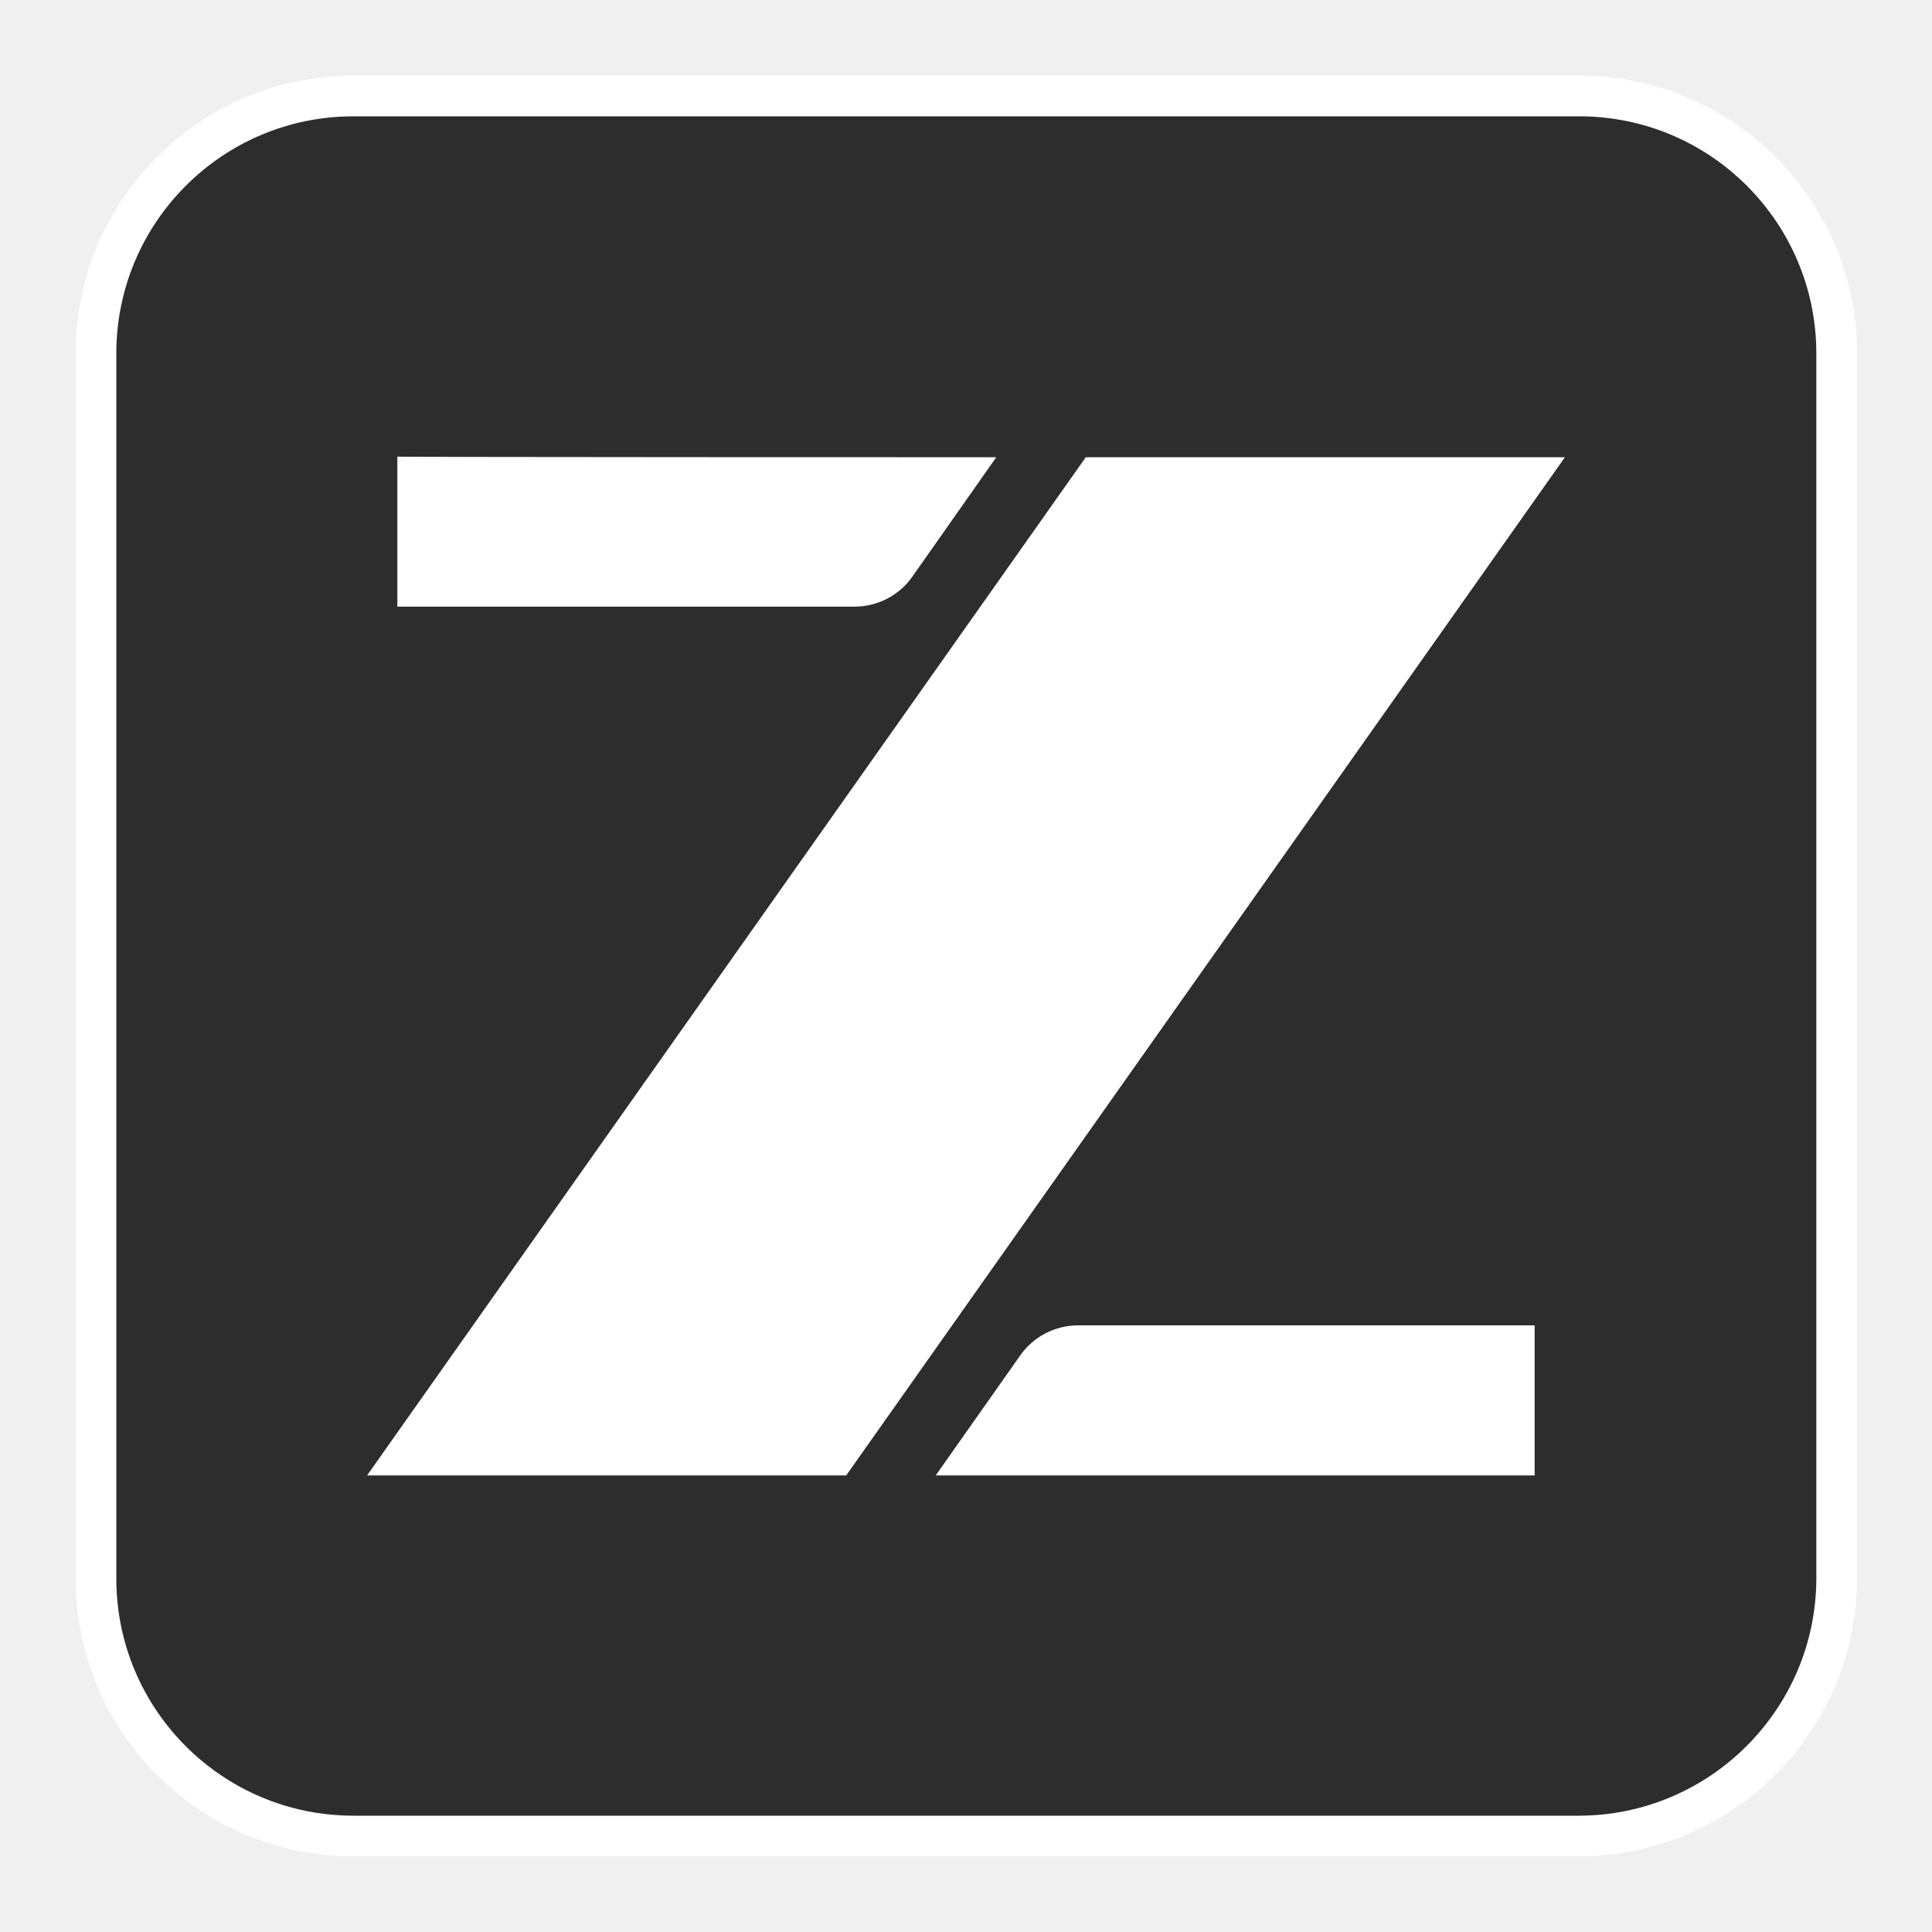
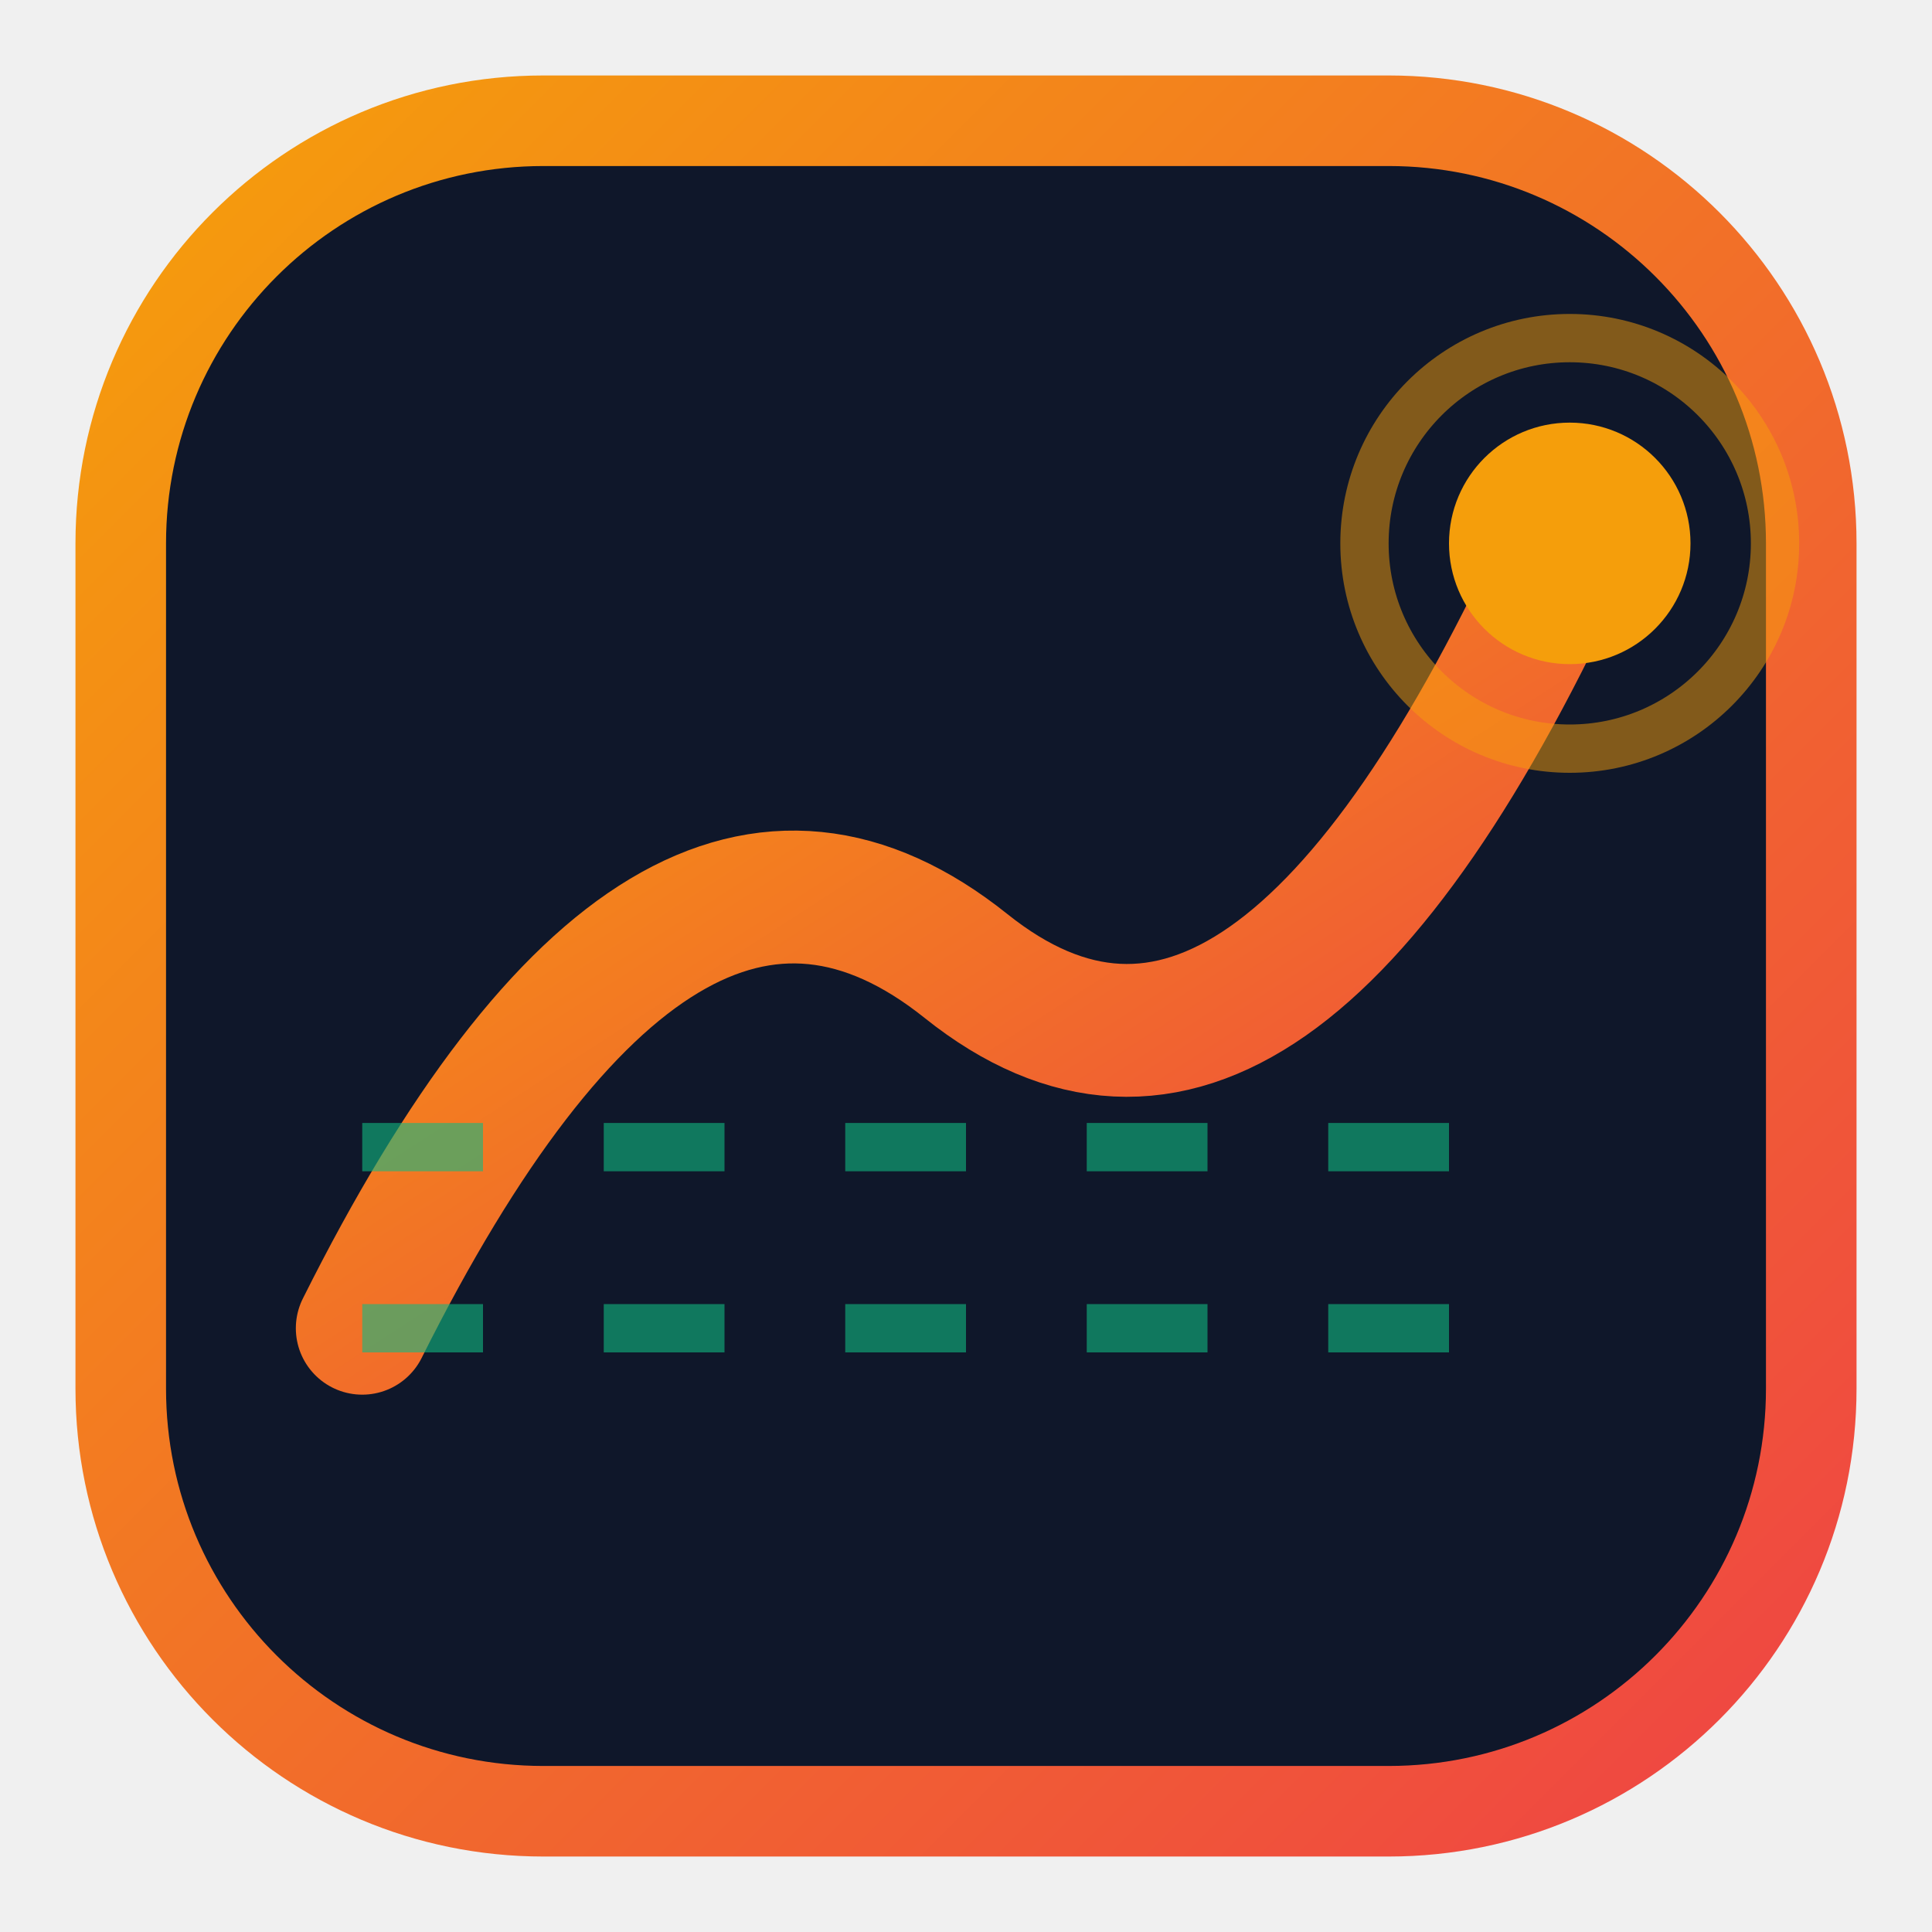
- <svg xmlns="http://www.w3.org/2000/svg" version="1.1" x="0px" y="0px" viewBox="0 0 30 30" style="enable-background:new 0 0 30 30;" xml:space="preserve">
+ <svg xmlns="http://www.w3.org/2000/svg" version="1.1" x="0px" y="0px" viewBox="0 0 32 32" style="enable-background:new 0 0 32 32;" xml:space="preserve">
  <defs>
-     <style type="text/css">
-     .st194{fill:#2D2D2D;stroke:#FFFFFF;stroke-width:0.632;stroke-miterlimit:10;}
-     .st23{fill:#FFFFFF;}
- 
-     .z-breathe {
-       animation: breathe 2.5s ease-in-out infinite;
-     }
- 
-     @keyframes breathe {
-       0%, 100% { opacity: 0.7; }
-       50% { opacity: 1; }
-     }
-   </style>
+     <linearGradient id="gcai-grad" x1="0%" y1="0%" x2="100%" y2="100%">
+       <stop offset="0%" stop-color="#f59e0b" />
+       <stop offset="100%" stop-color="#ef4444" />
+     </linearGradient>
  </defs>
-   <g>
-     <path class="st194" d="M24.51,28.51H5.49c-2.21,0-4-1.79-4-4V5.49c0-2.21,1.79-4,4-4h19.03c2.21,0,4,1.79,4,4v19.03     C28.51,26.72,26.72,28.51,24.51,28.51z" />
-     <g class="z-breathe">
-       <path class="st23" d="M15.47,7.1l-1.3,1.85c-0.2,0.29-0.54,0.47-0.9,0.47h-7.1V7.09C6.16,7.1,15.47,7.1,15.47,7.1z" />
-       <polygon class="st23" points="24.3,7.1 13.14,22.91 5.7,22.91 16.86,7.1" />
-       <path class="st23" d="M14.53,22.91l1.31-1.86c0.2-0.29,0.54-0.47,0.9-0.47h7.09v2.33H14.53z" />
-     </g>
-   </g>
+   <rect x="2" y="2" width="28" height="28" rx="7" fill="#0f172a" stroke="url(#gcai-grad)" stroke-width="1.5" />
+   <path d="M6 22 Q 11 12, 16 16 T 26 9" fill="none" stroke="url(#gcai-grad)" stroke-width="2.2" stroke-linecap="round" />
+   <path d="M6 19 L 26 19" fill="none" stroke="#10b981" stroke-width="0.8" stroke-dasharray="2 2" opacity="0.6" />
+   <path d="M6 22 L 26 22" fill="none" stroke="#10b981" stroke-width="0.8" stroke-dasharray="2 2" opacity="0.6" />
+   <circle cx="26" cy="9" r="2" fill="#f59e0b" />
+   <circle cx="26" cy="9" r="3.4" fill="none" stroke="#f59e0b" stroke-width="0.8" opacity="0.5" />
</svg>
